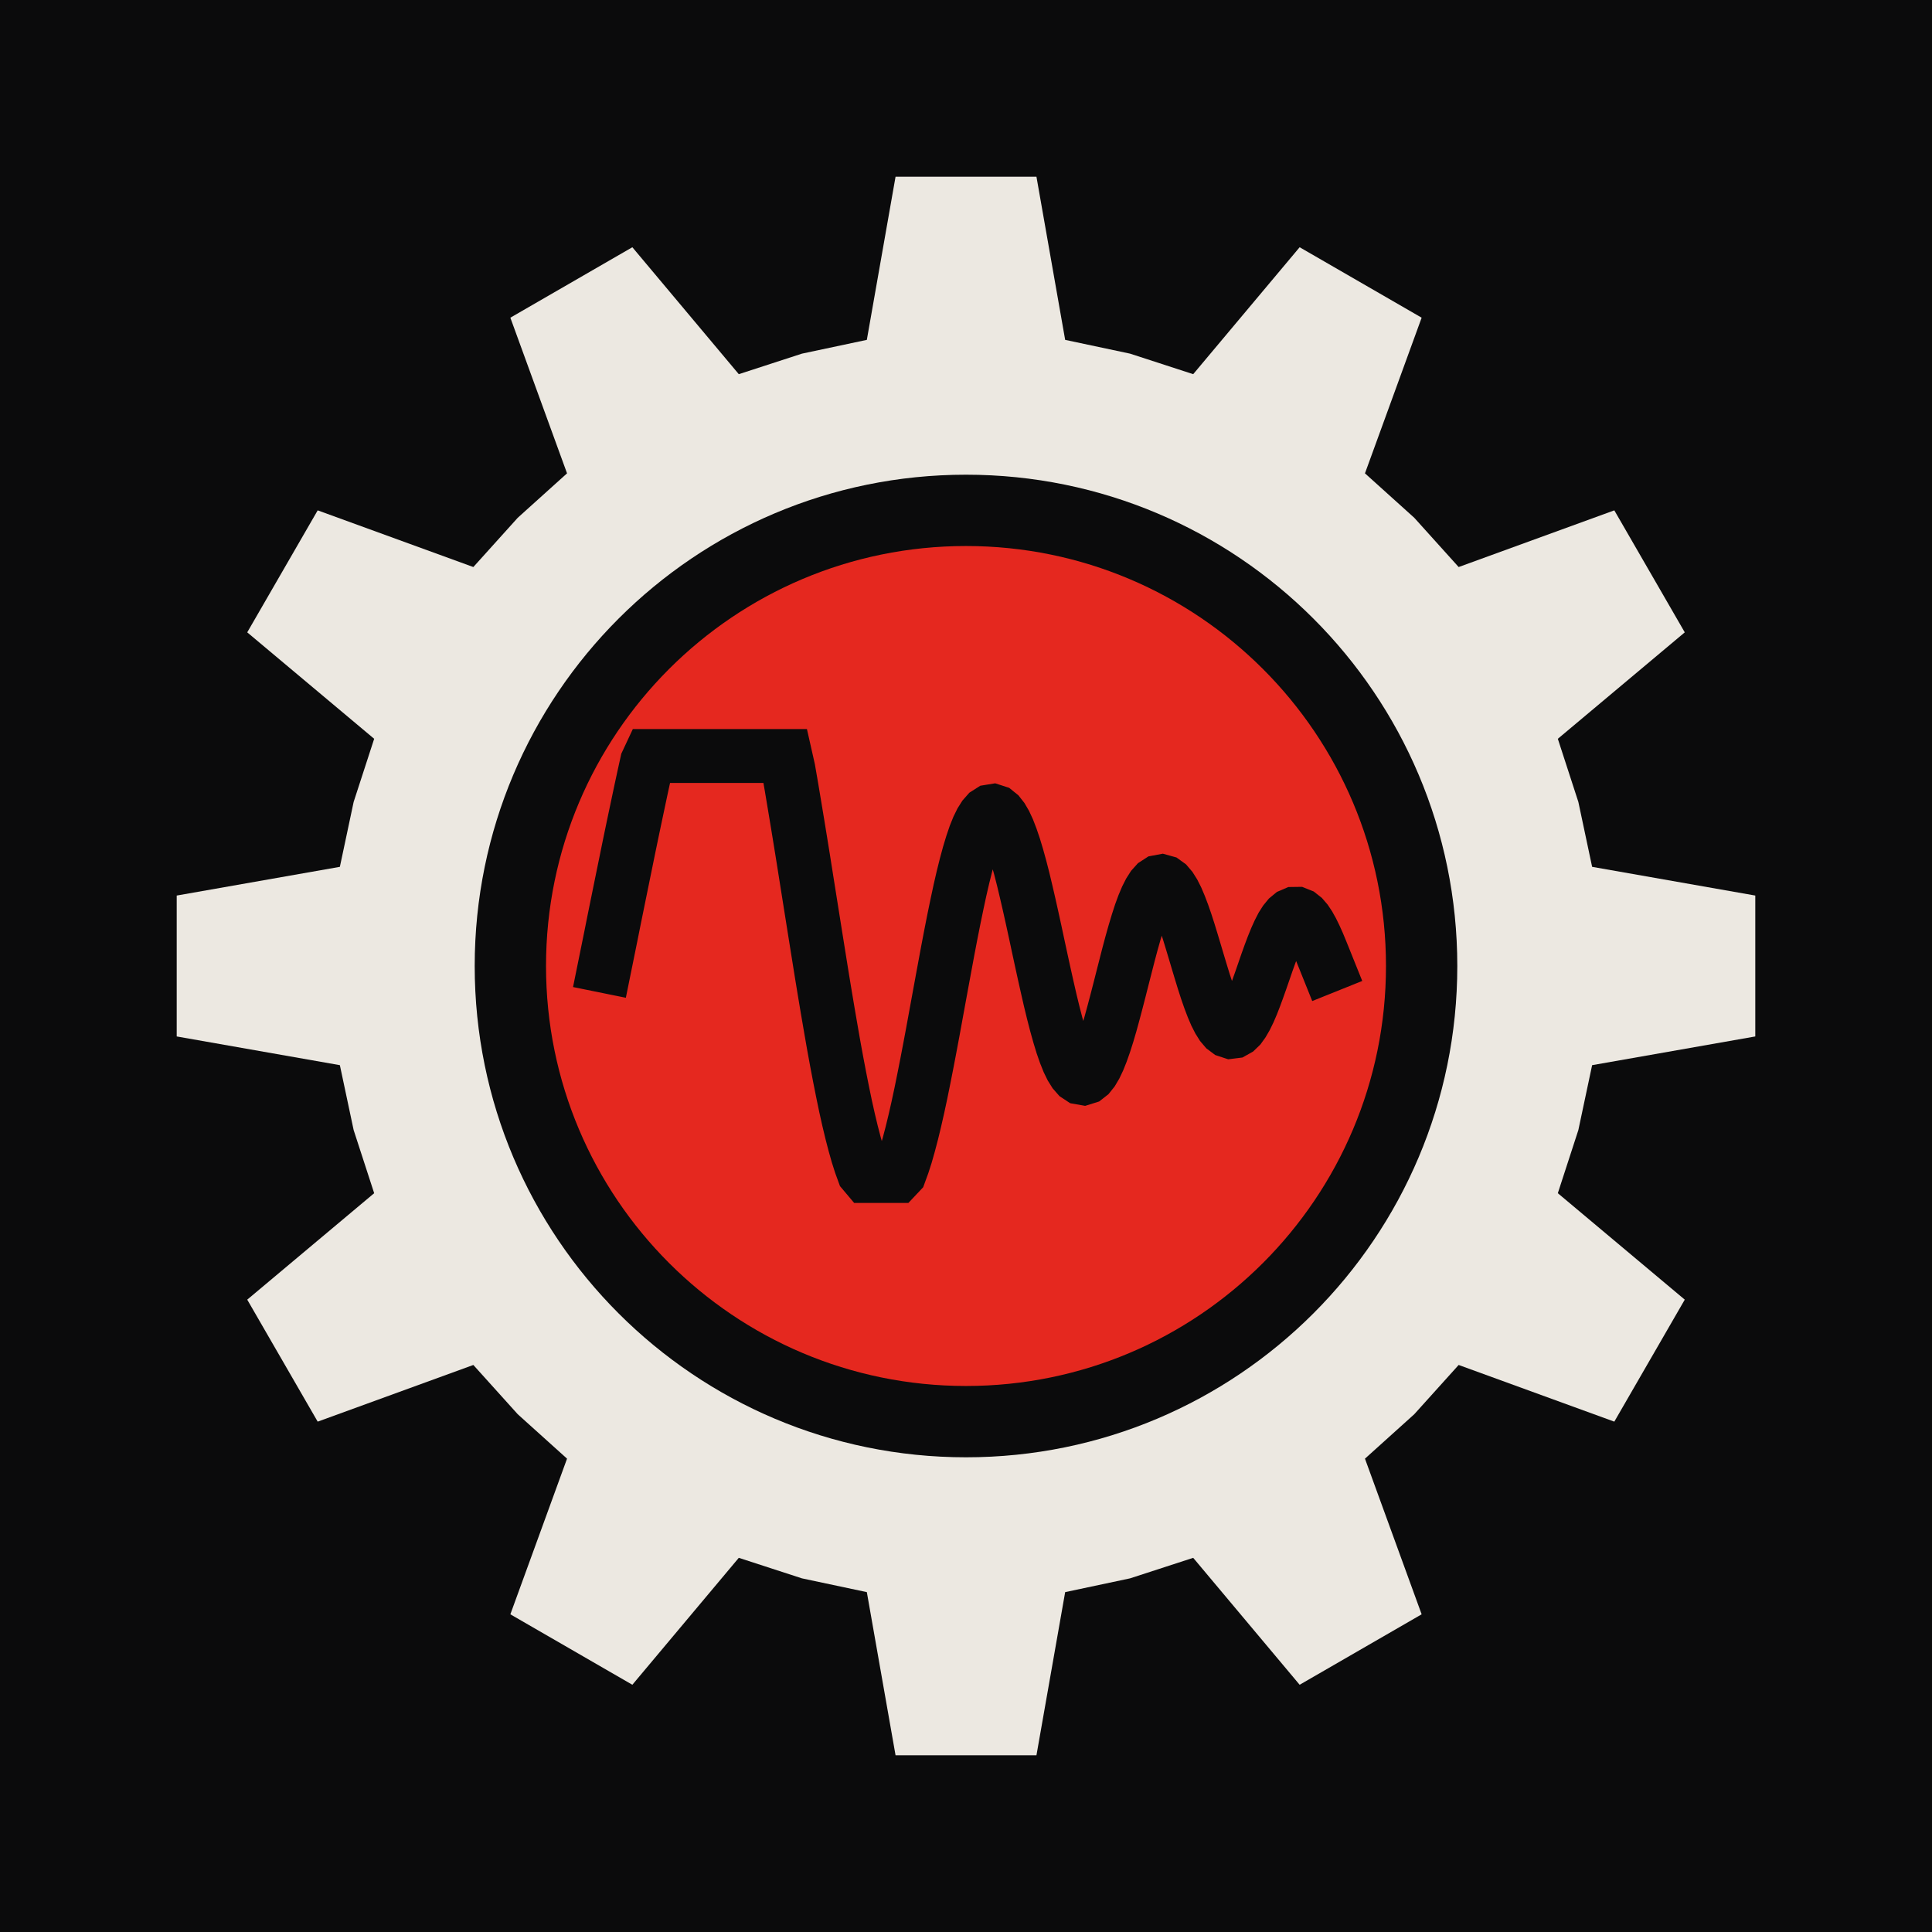
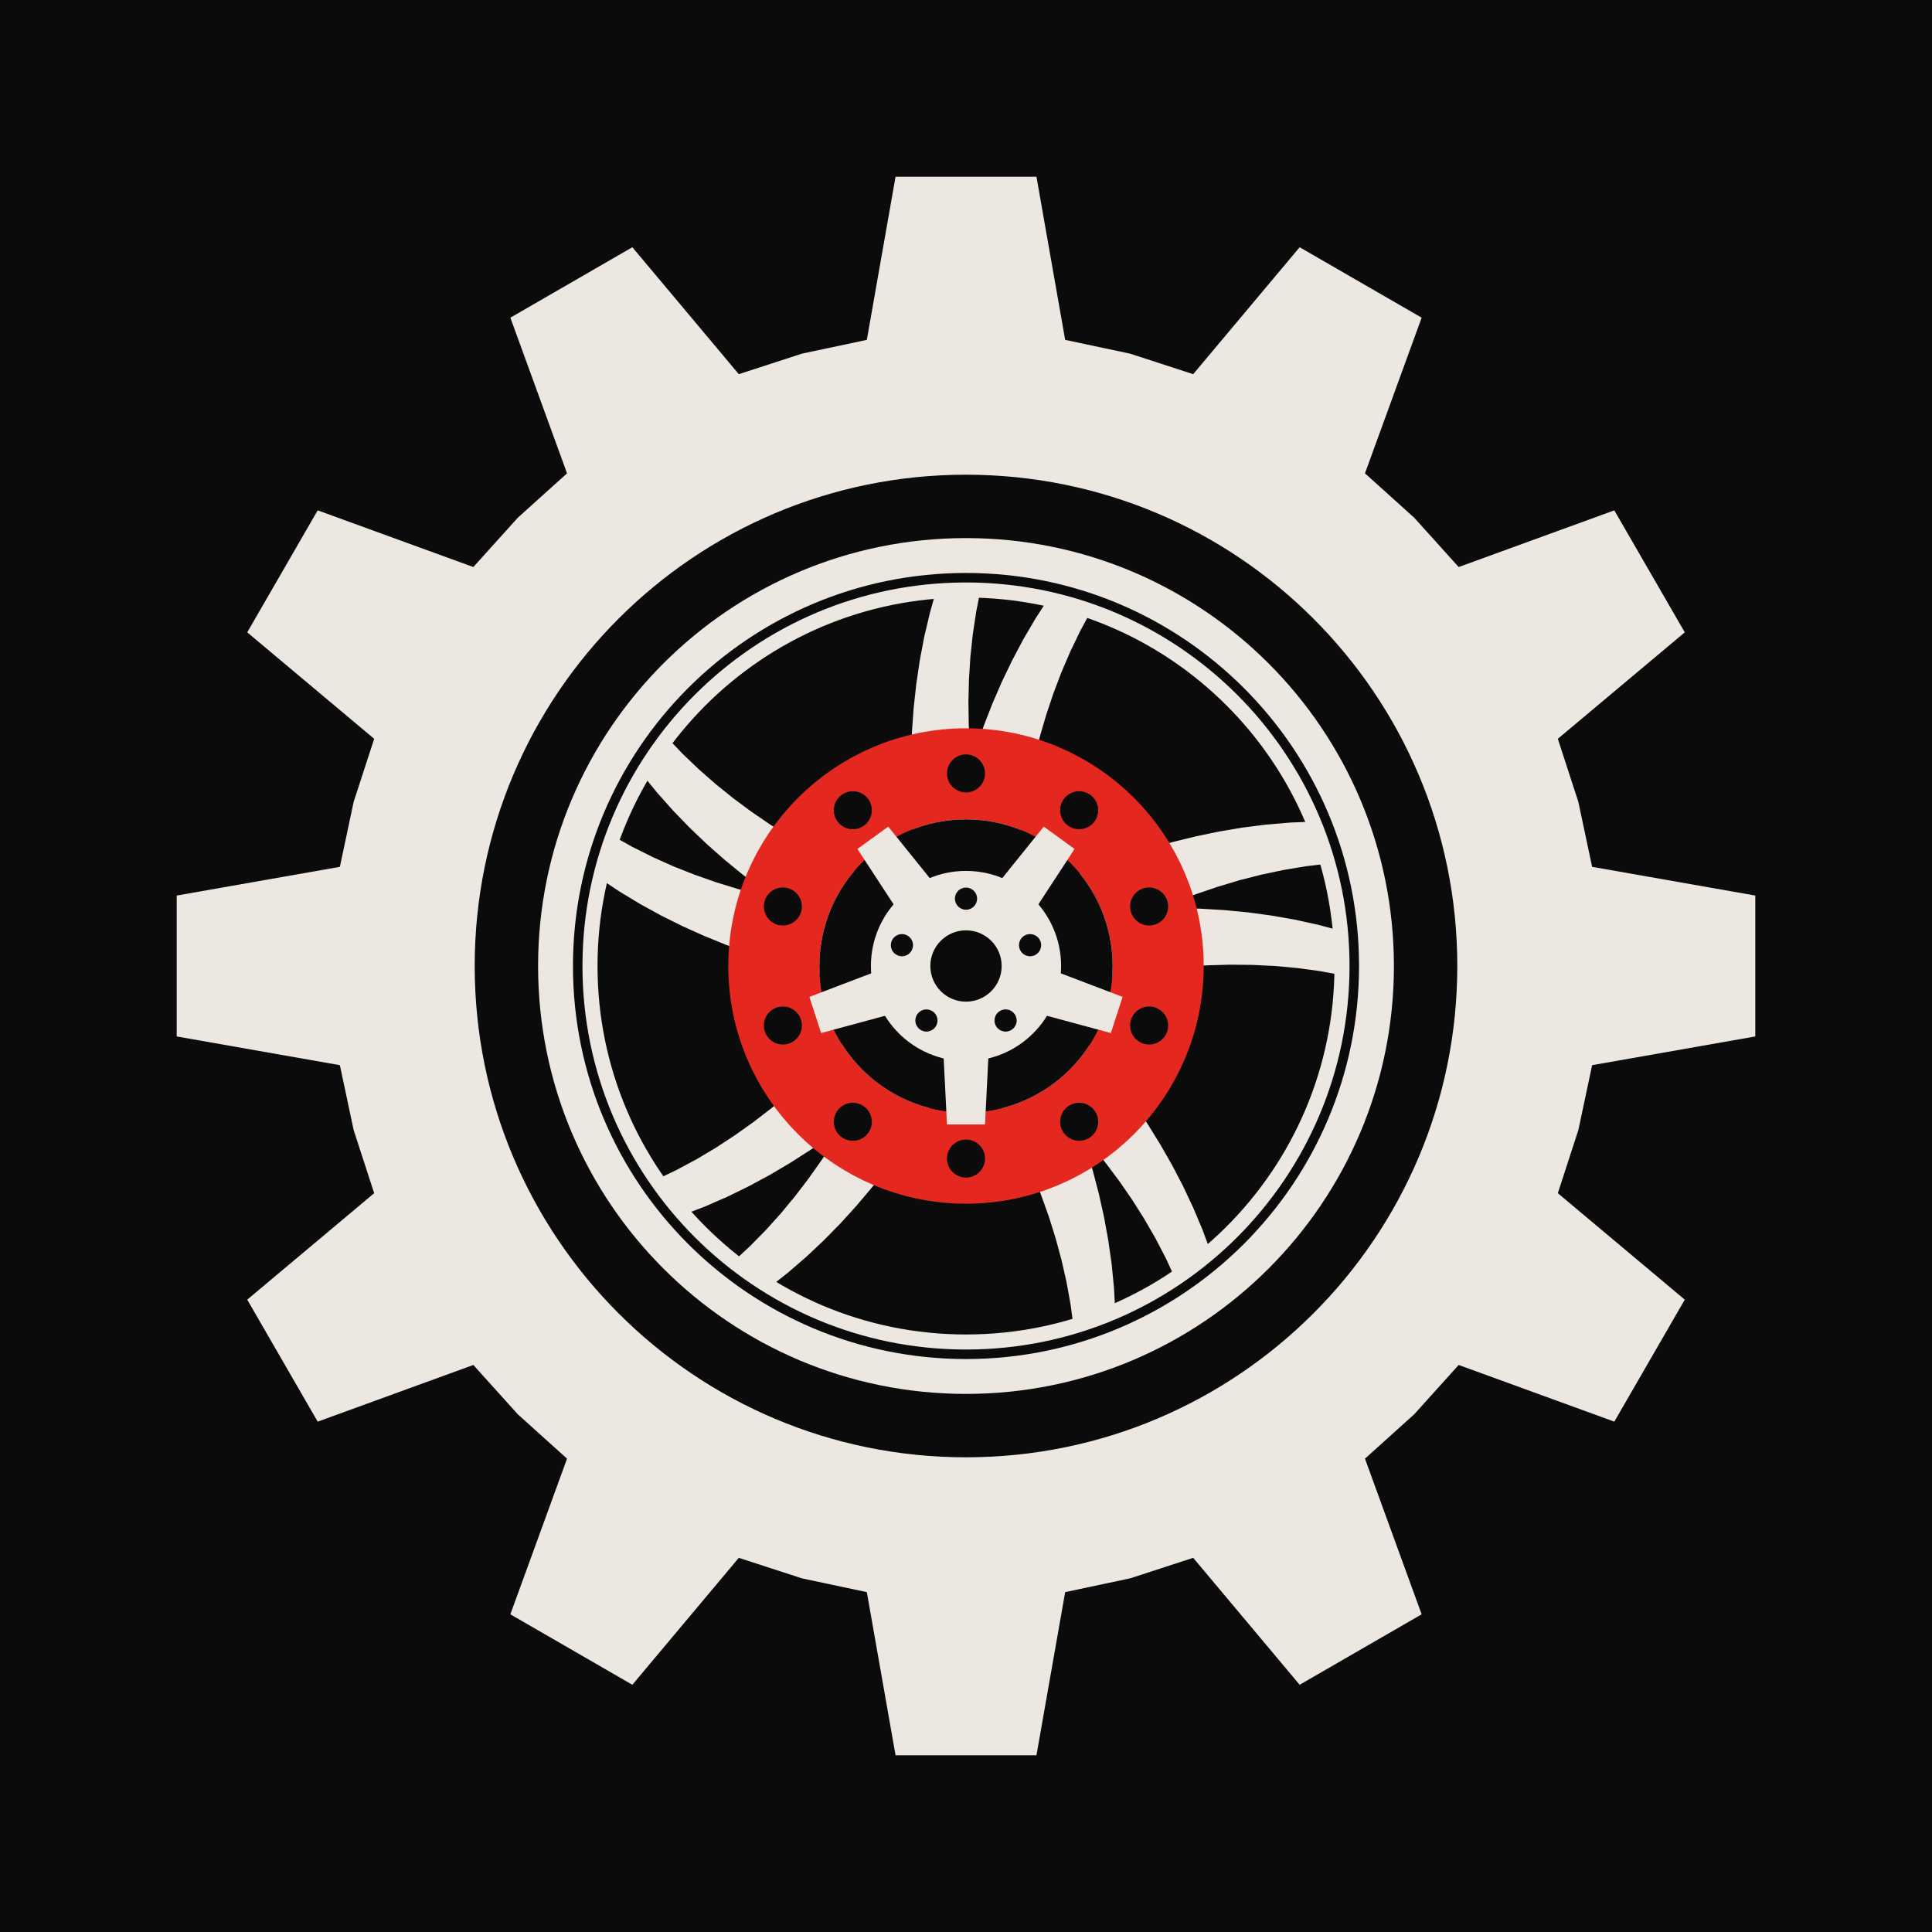
<svg xmlns="http://www.w3.org/2000/svg" viewBox="0 0 512 512" width="512" height="512" role="img">
  <rect width="512" height="512" fill="#0b0b0c" />
  <g>
    <polygon points="229.72,90.07 237.33,46.83 274.67,46.83 282.28,90.07 299.48,93.72 316.21,99.16 344.42,65.52 376.75,84.19 361.73,125.44 374.79,137.21 386.56,150.27 427.81,135.25 446.48,167.58 412.84,195.79 418.28,212.52 421.93,229.72 465.17,237.33 465.17,274.67 421.93,282.28 418.28,299.48 412.84,316.21 446.48,344.42 427.81,376.75 386.56,361.73 374.79,374.79 361.73,386.56 376.75,427.81 344.42,446.48 316.21,412.84 299.48,418.28 282.28,421.93 274.67,465.17 237.33,465.17 229.72,421.93 212.52,418.28 195.79,412.84 167.58,446.48 135.25,427.81 150.27,386.56 137.21,374.79 125.44,361.73 84.19,376.75 65.52,344.42 99.16,316.21 93.72,299.48 90.07,282.28 46.83,274.67 46.83,237.33 90.07,229.72 93.72,212.52 99.16,195.79 65.52,167.58 84.19,135.25 125.44,150.27 137.21,137.21 150.27,125.44 135.25,84.19 167.58,65.52 195.79,99.16 212.52,93.72" fill="#ece8e1" />
    <circle cx="256" cy="256" r="130.20" fill="#0b0b0c" />
-     <circle cx="256" cy="256" r="111.30" fill="#e5281f" />
-     <clipPath id="discb">
-       <circle cx="256" cy="256" r="111.30" />
-     </clipPath>
-     <polyline points="160.28,256.00 161.08,252.06 161.88,248.12 162.67,244.17 163.47,240.23 164.27,236.30 165.07,232.38 165.87,228.47 166.66,224.59 167.46,220.73 168.26,216.91 169.06,213.13 169.85,209.39 170.65,205.70 171.45,202.06 172.25,200.35 173.04,200.35 173.84,200.35 174.64,200.35 175.44,200.35 176.23,200.35 177.03,200.35 177.83,200.35 178.63,200.35 179.43,200.35 180.22,200.35 181.02,200.35 181.82,200.35 182.62,200.35 183.41,200.35 184.21,200.35 185.01,200.35 185.81,200.35 186.60,200.35 187.40,200.35 188.20,200.35 189.00,200.35 189.80,200.35 190.59,200.35 191.39,200.35 192.19,200.35 192.99,200.35 193.78,200.35 194.58,200.35 195.38,200.35 196.18,200.35 196.97,200.35 197.77,200.35 198.57,200.35 199.37,200.35 200.16,200.35 200.96,200.35 201.76,200.35 202.56,200.35 203.36,200.35 204.15,200.35 204.95,200.35 205.75,200.35 206.55,200.35 207.34,200.35 208.14,200.35 208.94,203.89 209.74,208.51 210.53,213.24 211.33,218.06 212.13,222.96 212.93,227.91 213.72,232.91 214.52,237.94 215.32,242.97 216.12,247.99 216.92,252.98 217.71,257.92 218.51,262.79 219.31,267.57 220.11,272.23 220.90,276.77 221.70,281.15 222.50,285.36 223.30,289.38 224.09,293.19 224.89,296.77 225.69,300.11 226.49,303.19 227.28,305.99 228.08,308.50 228.88,310.70 229.68,311.65 230.48,311.65 231.27,311.65 232.07,311.65 232.87,311.65 233.67,311.65 234.46,311.65 235.26,311.65 236.06,311.65 236.86,311.65 237.65,311.65 238.45,310.80 239.25,308.61 240.05,306.12 240.84,303.34 241.64,300.30 242.44,297.00 243.24,293.48 244.04,289.75 244.83,285.85 245.63,281.80 246.43,277.62 247.23,273.35 248.02,269.02 248.82,264.65 249.62,260.29 250.42,255.96 251.21,251.70 252.01,247.53 252.81,243.49 253.61,239.62 254.40,235.94 255.20,232.47 256.00,229.26 256.80,226.31 257.60,223.67 258.39,221.34 259.19,219.35 259.99,217.72 260.79,216.45 261.58,215.55 262.38,215.04 263.18,214.91 263.98,215.17 264.77,215.81 265.57,216.83 266.37,218.20 267.17,219.93 267.96,221.98 268.76,224.34 269.56,226.99 270.36,229.88 271.16,233.00 271.95,236.32 272.75,239.78 273.55,243.37 274.35,247.03 275.14,250.73 275.94,254.43 276.74,258.09 277.54,261.66 278.33,265.11 279.13,268.40 279.93,271.50 280.73,274.36 281.52,276.95 282.32,279.25 283.12,281.24 283.92,282.88 284.72,284.16 285.51,285.06 286.31,285.59 287.11,285.73 287.91,285.48 288.70,284.86 289.50,283.86 290.30,282.51 291.10,280.83 291.89,278.85 292.69,276.58 293.49,274.07 294.29,271.34 295.08,268.45 295.88,265.43 296.68,262.33 297.48,259.18 298.28,256.05 299.07,252.96 299.87,249.97 300.67,247.13 301.47,244.46 302.26,242.02 303.06,239.84 303.86,237.94 304.66,236.36 305.45,235.12 306.25,234.23 307.05,233.71 307.85,233.56 308.64,233.78 309.44,234.36 310.24,235.30 311.04,236.57 311.84,238.15 312.63,240.01 313.43,242.11 314.23,244.42 315.03,246.89 315.82,249.48 316.62,252.14 317.42,254.83 318.22,257.49 319.01,260.07 319.81,262.54 320.61,264.84 321.41,266.94 322.20,268.79 323.00,270.36 323.80,271.64 324.60,272.58 325.40,273.18 326.19,273.44 326.99,273.34 327.79,272.89 328.59,272.12 329.38,271.02 330.18,269.64 330.98,268.00 331.78,266.14 332.57,264.10 333.37,261.92 334.17,259.66 334.97,257.35 335.76,255.06 336.56,252.83 337.36,250.71 338.16,248.74 338.96,246.97 339.75,245.43 340.55,244.17 341.35,243.19 342.15,242.53 342.94,242.19 343.74,242.18 344.54,242.50 345.34,243.13 346.13,244.05 346.93,245.25 347.73,246.69 348.53,248.33 349.33,250.12 350.12,252.03 350.92,254.01 351.72,256.00" fill="none" stroke="#0b0b0c" stroke-width="14.28" stroke-linejoin="miter" stroke-linecap="square" clip-path="url(#discb)" />
+     <circle cx="256" cy="256" r="113.40" fill="#ece8e1" />
+     <circle cx="256" cy="256" r="102.90" fill="none" stroke="#0b0b0c" stroke-width="2.52" />
+     <circle cx="256" cy="256" r="97.65" fill="#0b0b0c" />
+     <polygon points="242.78,230.39 242.24,224.34 241.81,218.26 241.53,212.14 241.40,206.00 241.45,199.83 241.69,193.65 242.15,187.44 242.83,181.23 243.75,175.01 244.93,168.79 246.39,162.58 248.13,156.39 259.88,156.15 258.70,162.12 257.80,168.11 257.16,174.09 256.78,180.08 256.64,186.06 256.73,192.03 257.02,197.99 257.51,203.94 258.17,209.87 259.00,215.79 259.96,221.71 261.06,227.63" fill="#ece8e1" />
+     <polygon points="250.94,227.63 252.21,221.69 253.60,215.75 255.13,209.83 256.83,203.92 258.70,198.04 260.76,192.20 263.02,186.41 265.51,180.67 268.23,175.01 271.20,169.41 274.42,163.91 277.92,158.51 289.22,161.76 286.32,167.11 283.69,172.56 281.31,178.10 279.18,183.70 277.28,189.37 275.60,195.10 274.12,200.88 272.83,206.71 271.71,212.57 270.74,218.47 269.92,224.41 269.22,230.39" fill="#ece8e1" />
+     <polygon points="276.28,235.52 281.86,233.13 287.51,230.84 293.24,228.68 299.04,226.66 304.92,224.80 310.88,223.12 316.92,221.64 323.04,220.37 329.24,219.32 335.52,218.53 341.88,217.99 348.30,217.73 352.16,228.84 346.12,229.56 340.15,230.55 334.26,231.79 328.44,233.28 322.71,235.00 317.06,236.92 311.49,239.04 305.98,241.34 300.55,243.81 295.17,246.42 289.84,249.17 284.55,252.04" fill="#ece8e1" />
+     <polygon points="281.42,242.42 287.46,241.79 293.54,241.28 299.65,240.91 305.79,240.69 311.95,240.65 318.14,240.81 324.35,241.18 330.58,241.77 336.81,242.61 343.05,243.70 349.28,245.07 355.49,246.72 355.89,258.47 349.90,257.37 343.91,256.55 337.91,256.00 331.92,255.71 325.94,255.65 319.97,255.82 314.02,256.20 308.08,256.77 302.16,257.52 296.25,258.43 290.35,259.48 284.44,260.65" fill="#ece8e1" />
+     <polygon points="281.75,268.95 285.74,273.52 289.66,278.19 293.49,282.97 297.20,287.87 300.79,292.89 304.23,298.03 307.50,303.32 310.61,308.75 313.52,314.33 316.21,320.05 318.69,325.93 320.92,331.96 311.55,339.06 309.00,333.53 306.21,328.16 303.20,322.95 299.99,317.88 296.59,312.96 293.01,308.18 289.27,303.53 285.38,299.01 281.36,294.60 277.21,290.29 272.95,286.07 268.59,281.93" fill="#ece8e1" />
+     <polygon points="276.77,275.98 279.24,281.53 281.60,287.15 283.84,292.85 285.94,298.62 287.88,304.47 289.65,310.41 291.22,316.43 292.58,322.53 293.71,328.72 294.60,334.99 295.22,341.33 295.57,347.75 284.52,351.77 283.72,345.73 282.64,339.78 281.31,333.90 279.74,328.12 277.95,322.41 275.94,316.79 273.74,311.24 271.36,305.77 268.82,300.37 266.13,295.03 263.31,289.74 260.36,284.49" fill="#ece8e1" />
+     <polygon points="251.64,284.49 248.53,289.70 245.29,294.87 241.93,299.99 238.42,305.03 234.76,309.99 230.93,314.85 226.91,319.61 222.71,324.23 218.30,328.72 213.69,333.06 208.86,337.23 203.82,341.22 194.17,334.50 198.64,330.36 202.89,326.05 206.92,321.58 210.74,316.96 214.37,312.21 217.81,307.33 221.08,302.33 224.18,297.24 227.13,292.04 229.94,286.77 232.64,281.41 235.23,275.98" fill="#ece8e1" />
+     <polygon points="243.41,281.93 238.90,285.99 234.28,289.97 229.56,293.87 224.72,297.65 219.75,301.30 214.65,304.82 209.41,308.17 204.03,311.35 198.49,314.34 192.81,317.12 186.97,319.67 180.97,321.99 173.73,312.72 179.22,310.09 184.56,307.23 189.73,304.15 194.75,300.86 199.62,297.39 204.35,293.75 208.94,289.94 213.41,285.99 217.76,281.90 222.01,277.69 226.17,273.38 230.25,268.95" fill="#ece8e1" />
+     <polygon points="227.56,260.65 221.64,259.31 215.72,257.83 209.82,256.21 203.94,254.44 198.09,252.48 192.28,250.34 186.52,247.99 180.82,245.42 175.19,242.62 169.64,239.57 164.18,236.27 158.83,232.71 162.24,221.45 167.55,224.42 172.96,227.13 178.46,229.59 184.04,231.80 189.68,233.78 195.39,235.54 201.14,237.10 206.95,238.48 212.80,239.68 218.68,240.73 224.61,241.64 230.58,242.42" fill="#ece8e1" />
+     <polygon points="227.45,252.04 222.20,249.01 216.98,245.85 211.82,242.56 206.72,239.12 201.71,235.53 196.80,231.76 191.99,227.82 187.30,223.68 182.75,219.34 178.35,214.79 174.11,210.02 170.05,205.03 176.64,195.29 180.83,199.70 185.20,203.88 189.73,207.85 194.40,211.61 199.21,215.17 204.14,218.54 209.18,221.74 214.32,224.76 219.55,227.64 224.87,230.38 230.26,233.00 235.72,235.52" fill="#ece8e1" />
+     <circle cx="256" cy="256" r="50.92" fill="none" stroke="#e5281f" stroke-width="24.15" />
+     <circle cx="256.00" cy="204.97" r="5.04" fill="#0b0b0c" />
+     <circle cx="285.99" cy="214.72" r="5.04" fill="#0b0b0c" />
+     <circle cx="304.53" cy="240.23" r="5.04" fill="#0b0b0c" />
+     <circle cx="304.53" cy="271.77" r="5.04" fill="#0b0b0c" />
+     <circle cx="285.99" cy="297.28" r="5.04" fill="#0b0b0c" />
+     <circle cx="256.00" cy="307.03" r="5.04" fill="#0b0b0c" />
+     <circle cx="226.01" cy="297.28" r="5.04" fill="#0b0b0c" />
+     <circle cx="207.47" cy="271.77" r="5.04" fill="#0b0b0c" />
+     <circle cx="207.47" cy="240.23" r="5.04" fill="#0b0b0c" />
+     <circle cx="226.01" cy="214.72" r="5.04" fill="#0b0b0c" />
+     <circle cx="256" cy="256" r="38.85" fill="#0b0b0c" />
+     <polygon points="260.78,238.71 262.10,237.07 263.42,235.43 264.74,233.79 266.06,232.16 267.37,230.52 268.69,228.88 270.01,227.24 271.33,225.61 272.65,223.97 273.97,222.33 275.29,220.70 276.61,219.06 284.76,224.98 283.62,226.74 282.47,228.51 281.32,230.27 280.17,232.03 279.02,233.79 277.87,235.55 276.72,237.31 275.57,239.07 274.42,240.83 273.27,242.59 272.12,244.35 270.97,246.11" fill="#ece8e1" />
+     <polygon points="273.92,255.20 275.89,255.95 277.85,256.70 279.82,257.45 281.78,258.20 283.75,258.94 285.71,259.69 287.68,260.44 289.64,261.19 291.61,261.94 293.57,262.69 295.54,263.44 297.50,264.19 294.39,273.77 292.36,273.22 290.33,272.67 288.30,272.12 286.27,271.58 284.24,271.03 282.21,270.48 280.18,269.93 278.15,269.38 276.12,268.83 274.09,268.28 272.06,267.73 270.03,267.18" fill="#ece8e1" />
+     <polygon points="262.30,272.80 262.19,274.90 262.09,277.00 261.99,279.10 261.88,281.20 261.77,283.30 261.67,285.40 261.56,287.50 261.46,289.60 261.36,291.70 261.25,293.80 261.14,295.90 261.04,298.00 250.96,298.00 250.85,295.90 250.75,293.80 250.65,291.70 250.54,289.60 250.44,287.50 250.33,285.40 250.22,283.30 250.12,281.20 250.01,279.10 249.91,277.00 249.81,274.90 249.70,272.80" fill="#ece8e1" />
+     <polygon points="241.97,267.18 239.94,267.73 237.91,268.28 235.88,268.83 233.85,269.38 231.82,269.93 229.79,270.48 227.76,271.03 225.73,271.58 223.70,272.12 221.67,272.67 219.64,273.22 217.61,273.77 214.50,264.19 216.46,263.44 218.43,262.69 220.39,261.94 222.36,261.19 224.32,260.44 226.29,259.69 228.25,258.94 230.22,258.20 232.18,257.45 234.15,256.70 236.11,255.95 238.08,255.20" fill="#ece8e1" />
+     <polygon points="241.03,246.11 239.88,244.35 238.73,242.59 237.58,240.83 236.43,239.07 235.28,237.31 234.13,235.55 232.98,233.79 231.83,232.03 230.68,230.27 229.53,228.51 228.38,226.74 227.24,224.98 235.39,219.06 236.71,220.70 238.03,222.33 239.35,223.97 240.67,225.61 241.99,227.24 243.31,228.88 244.63,230.52 245.94,232.16 247.26,233.79 248.58,235.43 249.90,237.07 251.22,238.71" fill="#ece8e1" />
+     <circle cx="256" cy="256" r="25.20" fill="#ece8e1" />
+     <circle cx="256.00" cy="238.15" r="2.94" fill="#0b0b0c" />
+     <circle cx="272.98" cy="250.48" r="2.94" fill="#0b0b0c" />
+     <circle cx="266.49" cy="270.44" r="2.94" fill="#0b0b0c" />
+     <circle cx="245.51" cy="270.44" r="2.94" fill="#0b0b0c" />
+     <circle cx="239.02" cy="250.48" r="2.94" fill="#0b0b0c" />
+     <circle cx="256" cy="256" r="9.45" fill="#0b0b0c" />
  </g>
</svg>
